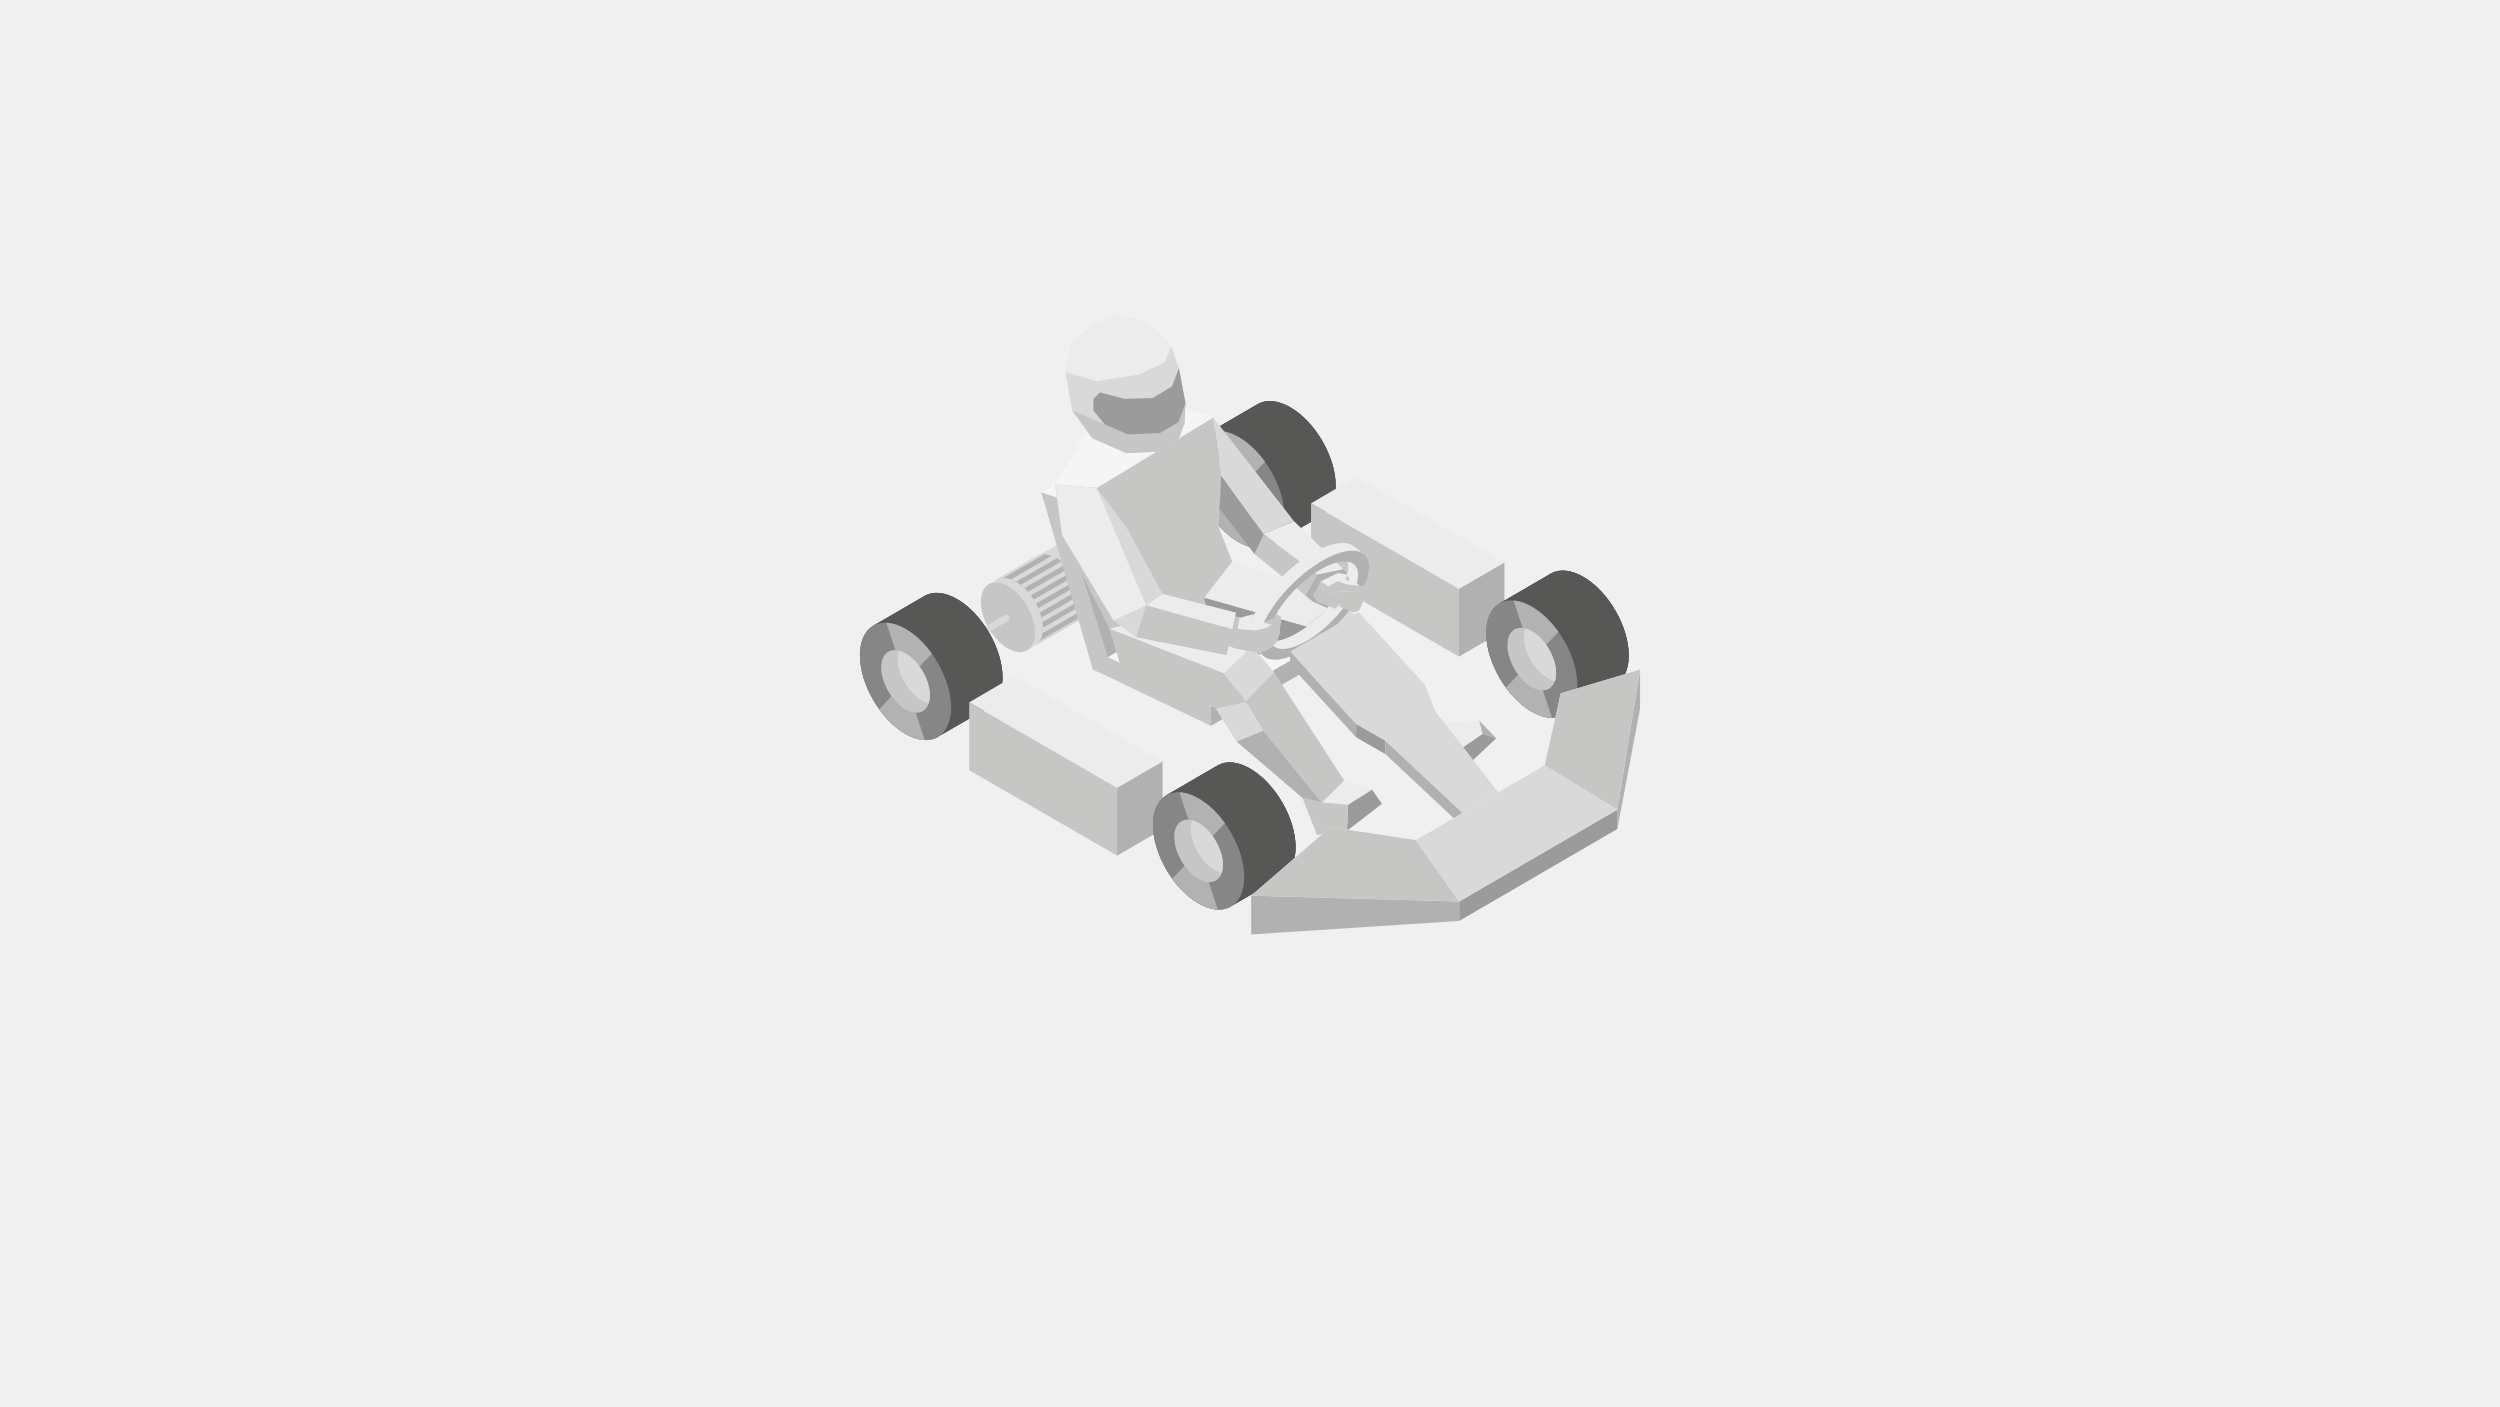
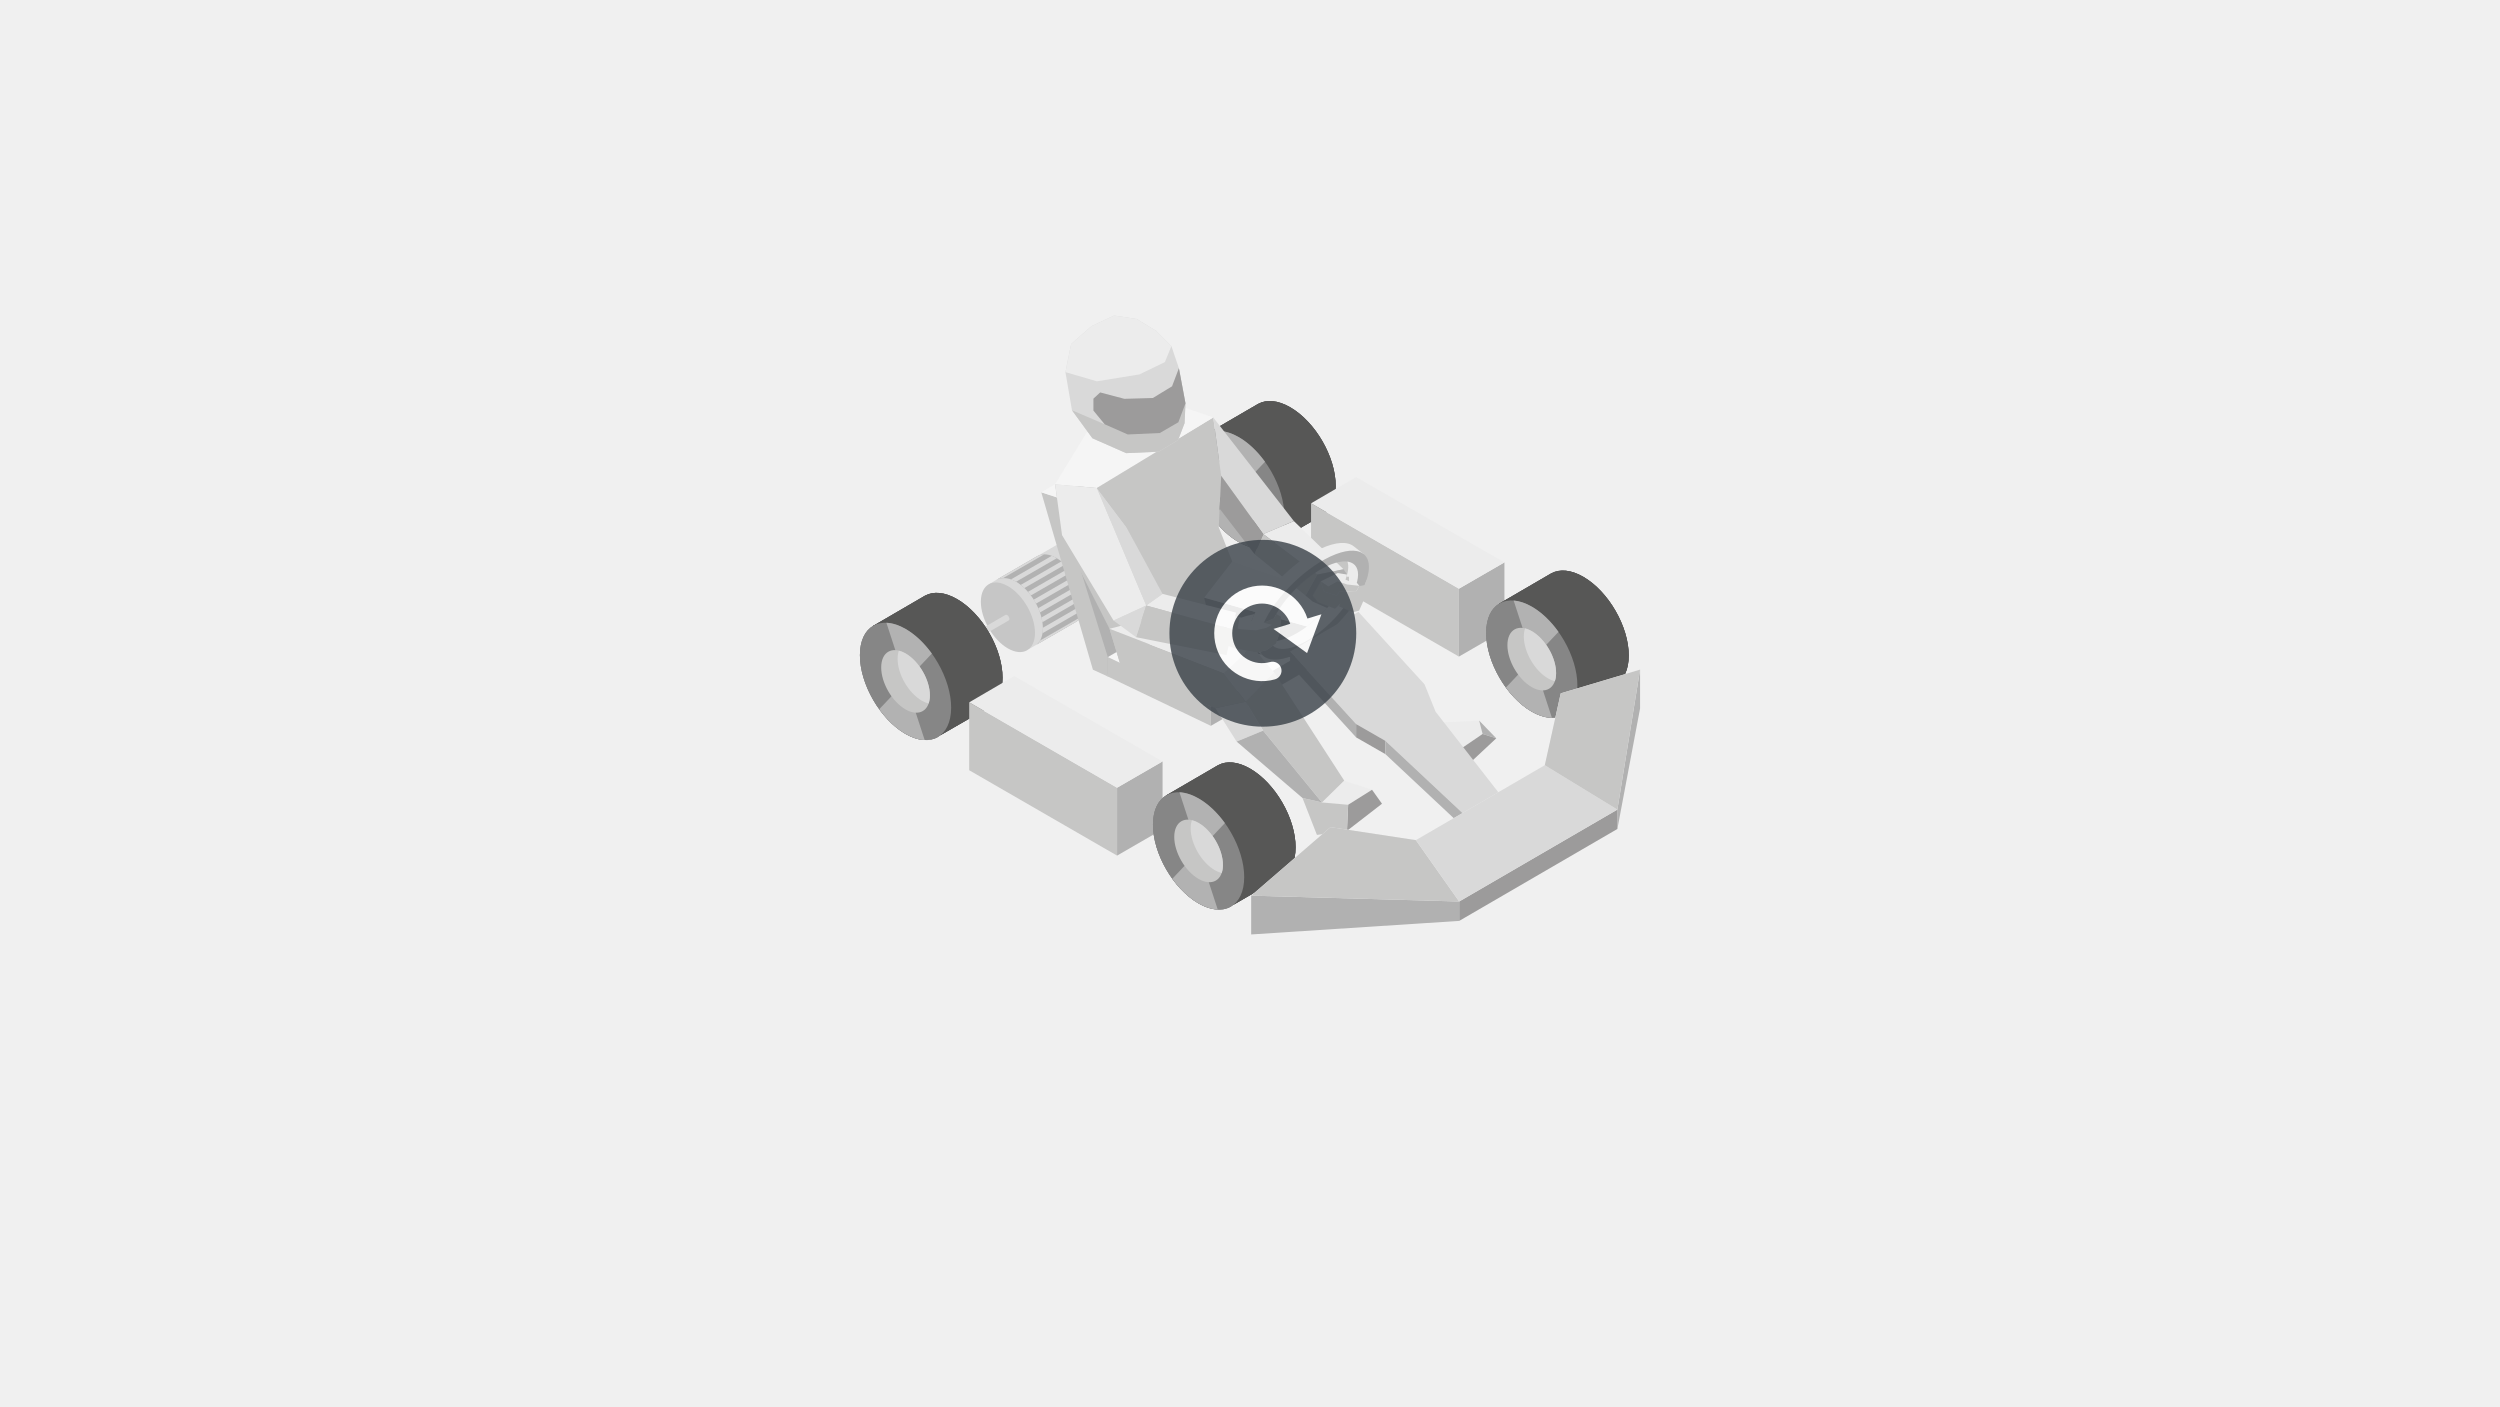
<svg xmlns="http://www.w3.org/2000/svg" version="1.1" id="VALEUR-final" x="0px" y="0px" width="1600px" height="900px" viewBox="0 0 1600 900" enable-background="new 0 0 1600 900" xml:space="preserve">
  <g id="valeur-kart">
    <g id="valeur-moteur-elec">
      <g>
        <g>
          <polygon fill="#C6C6C5" points="724.096,348.021 698.315,333.137 698.315,362.69 724.096,377.575     " />
          <polygon fill="#B1B1B1" points="724.096,348.021 763.094,325.506 763.094,355.06 724.096,377.575     " />
          <g>
            <polygon fill="#D9D9D9" points="763.094,325.506 737.187,310.622 698.315,333.137 724.096,348.021      " />
          </g>
        </g>
        <g>
          <path fill="#F6F6F6" d="M745.362,339.233l-3.554,3.856l-0.925,13.01l4.662-7.059l-1.353,9.719l-1.595,0.068l1.053,5.02      l3.589-6.552l-1.749,1.138l3.583-16.745l-5.484,8.172L745.362,339.233" />
        </g>
        <g>
          <g>
            <path fill="#B1B1B1" d="M714.858,331.647v4.698l0,0c0.003,0.42,0.282,0.84,0.838,1.16c1.109,0.641,2.904,0.643,4.009,0       c0.551-0.32,0.825-0.74,0.822-1.16h0.001v-4.698H714.858z" />
            <g>
              <path fill="#ECECEC" d="M719.692,330.485c-1.113-0.641-2.905-0.641-4.009,0c-1.105,0.642-1.098,1.681,0.013,2.321        c1.109,0.643,2.904,0.643,4.009,0C720.808,332.166,720.802,331.126,719.692,330.485" />
            </g>
          </g>
          <g>
            <path fill="#B1B1B1" d="M740.498,316.845v4.698l0,0c0.002,0.42,0.281,0.84,0.836,1.16c1.111,0.641,2.904,0.643,4.009,0       c0.551-0.32,0.825-0.74,0.822-1.16h0.001v-4.698H740.498z" />
            <g>
              <path fill="#ECECEC" d="M745.331,315.683c-1.112-0.641-2.905-0.641-4.008,0c-1.105,0.643-1.099,1.679,0.012,2.321        c1.111,0.641,2.904,0.643,4.009,0C746.446,317.364,746.44,316.324,745.331,315.683" />
            </g>
          </g>
        </g>
        <g>
          <polyline fill="#9C9B9B" points="727.308,339.536 726.196,338.896 723.922,340.216 721.632,338.894 720.529,339.536       722.817,340.859 720.543,342.18 721.654,342.822 723.928,341.5 726.218,342.822 727.323,342.18 725.033,340.859       727.308,339.536     " />
        </g>
        <polyline fill="#9C9B9B" points="754.055,324.093 752.944,323.453 747.289,326.738 748.402,327.379 754.055,324.093    " />
      </g>
      <g>
        <path fill="#D9D9D9" d="M706.047,379.773c0.031-10.997-7.7-24.388-17.271-29.912c-4.7-2.713-8.967-3.019-12.099-1.331     l-0.007-0.013l-43.957,25.475l25.644,41.489l42.718-24.643l-0.001-0.003C704.136,389.009,706.033,385.189,706.047,379.773z" />
        <g>
          <path fill="#C6C6C6" d="M645.128,375.148c-9.57-5.527-17.353-1.091-17.384,9.906c-0.032,10.998,7.701,24.39,17.272,29.913      c9.569,5.525,17.353,1.092,17.383-9.906C662.431,394.063,654.7,380.672,645.128,375.148" />
        </g>
        <path fill="#B2B2B2" d="M693.435,387.055c0.031-10.997-7.7-24.388-17.271-29.912c-4.7-2.713-8.967-3.019-12.099-1.331     l-0.007-0.013L637.87,371l-0.381,0.222c0,0,5.221-3.296,12.685,1.014c9.572,5.524,17.303,18.916,17.271,29.912     c-0.013,4.862-1.543,8.438-4.071,10.441l25.09-14.469l-0.001-0.002C691.524,396.291,693.421,392.471,693.435,387.055z" />
        <g>
          <path fill="#D9D9D9" d="M637.57,371.173c-0.05,0.029-0.082,0.048-0.082,0.048L637.57,371.173z" />
          <path fill="#D9D9D9" d="M681.634,361.331c-0.756-0.727-1.535-1.406-2.334-2.035l-26.055,15.044      c0.802,0.628,1.584,1.304,2.344,2.029L681.634,361.331z" />
          <path fill="#D9D9D9" d="M676.164,357.143c-1.029-0.594-2.032-1.052-3.012-1.42l-26.121,15.082      c0.995,0.34,2.041,0.794,3.142,1.431c0.039,0.022,0.076,0.05,0.114,0.072l26.062-15.047      C676.286,357.223,676.226,357.179,676.164,357.143z" />
          <path fill="#D9D9D9" d="M688.462,398.117c1.224-0.73,2.251-1.793,3.057-3.135l-25.911,14.96      c-0.614,1.059-1.36,1.953-2.235,2.646l25.09-14.469L688.462,398.117z" />
          <path fill="#D9D9D9" d="M668.299,354.785c-1.559,0.015-2.989,0.356-4.234,1.027l-0.007-0.013L637.87,371l-0.299,0.174      c0.352-0.2,1.904-1.005,4.314-1.138L668.299,354.785z" />
          <path fill="#D9D9D9" d="M685.784,366.059c-0.593-0.8-1.22-1.564-1.862-2.308l-26.041,15.036      c0.644,0.742,1.271,1.506,1.866,2.306L685.784,366.059z" />
          <path fill="#D9D9D9" d="M693.136,383.185c-0.147-1.004-0.352-2.017-0.605-3.033l-26.01,15.018      c0.255,1.014,0.465,2.025,0.615,3.028L693.136,383.185z" />
          <path fill="#D9D9D9" d="M667.192,405.288l25.965-14.992c0.169-1.01,0.275-2.081,0.278-3.241c0-0.097-0.011-0.198-0.012-0.295      l-25.994,15.008c0.001,0.126,0.016,0.255,0.015,0.38C667.441,403.266,667.349,404.309,667.192,405.288z" />
          <path fill="#D9D9D9" d="M689.07,371.285c-0.46-0.862-0.949-1.708-1.467-2.536l-26.03,15.029c0.52,0.827,1.009,1.672,1.471,2.533      L689.07,371.285z" />
          <path fill="#D9D9D9" d="M691.574,376.963c-0.325-0.927-0.674-1.851-1.073-2.763l-26.022,15.025      c0.4,0.912,0.754,1.833,1.081,2.759L691.574,376.963z" />
        </g>
        <g>
          <path fill="#D9D9D9" d="M646.04,396.126c0.002-0.919-0.643-2.04-1.444-2.5c-0.394-0.228-0.75-0.253-1.013-0.112v-0.001      l-15.741,9.097l0.303,0.489c0,0.008-0.001,0.016-0.001,0.022c-0.001,0.921,0.644,2.04,1.445,2.502      c0.057,0.032,0.114,0.062,0.169,0.085l0.229,0.371l15.637-9.026l0,0C645.88,396.898,646.038,396.58,646.04,396.126z" />
          <g>
            <path fill="#C6C6C6" d="M628.88,402.705c-0.801-0.463-1.452-0.092-1.454,0.829c-0.003,0.919,0.644,2.04,1.443,2.501       c0.801,0.463,1.452,0.092,1.454-0.828C630.327,404.288,629.681,403.167,628.88,402.705" />
          </g>
        </g>
      </g>
    </g>
    <g id="valeur-roue-back-right">
      <path fill="#575756" d="M641.622,433.822c0.052-18.529-12.974-41.092-29.1-50.397c-7.919-4.574-15.107-5.09-20.384-2.243    l-0.011-0.021l-33.405,19.448l43.206,69.901l31.317-18.047l-0.003-0.004C638.4,449.381,641.597,442.945,641.622,433.822z" />
      <g>
        <path fill="#868686" d="M579.638,402.556c-16.124-9.311-29.238-1.839-29.29,16.69s12.975,41.092,29.101,50.398     c16.123,9.311,29.237,1.838,29.289-16.691C608.79,434.426,595.764,411.863,579.638,402.556" />
      </g>
      <g>
        <path fill="#C6C6C5" d="M579.594,418.203c-8.603-4.969-15.599-0.98-15.626,8.906c-0.028,9.883,6.923,21.922,15.525,26.887     c8.601,4.967,15.599,0.98,15.627-8.906C595.147,435.207,588.198,423.168,579.594,418.203" />
      </g>
      <path fill="#D9D9D9" d="M595.121,445.09c-0.006,1.957-0.288,3.678-0.798,5.148c-1.375-0.332-2.827-0.914-4.333-1.781    c-8.601-4.967-15.553-17.004-15.525-26.887c0.006-1.967,0.298-3.686,0.818-5.156c1.37,0.338,2.814,0.926,4.311,1.789    C588.198,423.168,595.147,435.207,595.121,445.09z" />
    </g>
    <g id="valeur-roue-back-left">
      <path fill="#575756" d="M854.847,311.063c0.051-18.529-12.975-41.092-29.1-50.398c-7.92-4.574-15.107-5.089-20.385-2.243    l-0.012-0.021l-33.405,19.448l43.207,69.901l31.315-18.046l-0.002-0.005C851.624,326.622,854.821,320.187,854.847,311.063z" />
      <g>
        <path fill="#868686" d="M792.863,279.796c-16.124-9.311-29.238-1.839-29.29,16.69c-0.052,18.528,12.975,41.091,29.101,50.398     c16.124,9.31,29.237,1.839,29.288-16.691C822.015,311.666,808.989,289.103,792.863,279.796" />
      </g>
      <g>
        <path fill="#C6C6C5" d="M792.819,295.444c-8.603-4.969-15.599-0.98-15.626,8.906c-0.028,9.883,6.923,21.922,15.525,26.886     c8.602,4.967,15.6,0.981,15.628-8.905C808.372,312.448,801.423,300.41,792.819,295.444" />
      </g>
      <path fill="#D9D9D9" d="M808.346,322.331c-0.006,1.956-0.288,3.678-0.799,5.148c-1.374-0.332-2.826-0.914-4.332-1.782    c-8.602-4.965-15.554-17.002-15.525-26.886c0.006-1.968,0.298-3.686,0.818-5.156c1.37,0.338,2.814,0.925,4.311,1.789    C801.423,300.41,808.372,312.448,808.346,322.331z" />
    </g>
    <g id="valeur-roue-back-left-2">
      <path fill="#575756" d="M854.847,311.063c0.051-18.529-12.975-41.092-29.1-50.398c-7.92-4.574-15.107-5.089-20.385-2.243    l-0.012-0.021l-33.405,19.448l43.207,69.901l31.315-18.046l-0.002-0.005C851.624,326.622,854.821,320.187,854.847,311.063z" />
      <g>
        <path fill="#868686" d="M792.863,279.796c-16.124-9.311-29.238-1.839-29.29,16.69c-0.052,18.528,12.975,41.091,29.101,50.398     c16.124,9.31,29.237,1.839,29.288-16.691C822.015,311.666,808.989,289.103,792.863,279.796" />
      </g>
      <g>
        <path fill="#B2B2B2" d="M792.863,279.796c-6.23-3.598-12.006-4.68-16.757-3.597l16.665,37.14l12.423-23.28     C801.45,285.884,797.274,282.342,792.863,279.796z" />
        <path fill="#B2B2B2" d="M792.771,313.34l-12.426,23.282c3.743,4.175,7.919,7.718,12.33,10.264     c6.231,3.598,12.007,4.679,16.759,3.595L792.771,313.34z" />
      </g>
      <g>
        <path fill="#C6C6C5" d="M792.819,295.444c-8.603-4.969-15.599-0.98-15.626,8.906c-0.028,9.883,6.923,21.922,15.525,26.886     c8.602,4.967,15.6,0.981,15.628-8.905C808.372,312.448,801.423,300.41,792.819,295.444" />
      </g>
      <path fill="#D9D9D9" d="M808.346,322.331c-0.006,1.956-0.288,3.678-0.799,5.148c-1.374-0.332-2.826-0.914-4.332-1.782    c-8.602-4.965-15.554-17.002-15.525-26.886c0.006-1.968,0.298-3.686,0.818-5.156c1.37,0.338,2.814,0.925,4.311,1.789    C801.423,300.41,808.372,312.448,808.346,322.331z" />
    </g>
    <g id="valeur-roue-back-right-2">
      <path fill="#575756" d="M641.622,433.822c0.052-18.529-12.974-41.092-29.1-50.397c-7.919-4.574-15.107-5.09-20.384-2.243    l-0.011-0.021l-33.405,19.448l43.206,69.901l31.317-18.047l-0.003-0.004C638.4,449.381,641.597,442.945,641.622,433.822z" />
      <g>
        <path fill="#868686" d="M579.638,402.556c-16.124-9.311-29.238-1.839-29.29,16.69s12.975,41.092,29.101,50.398     c16.123,9.311,29.237,1.838,29.289-16.691C608.79,434.426,595.764,411.863,579.638,402.556" />
      </g>
      <g>
        <path fill="#B2B2B2" d="M579.638,402.556c-6.23-3.598-12.007-4.68-16.758-3.596l16.665,37.141l12.423-23.281     C588.225,408.644,584.049,405.102,579.638,402.556z" />
        <path fill="#B2B2B2" d="M579.545,436.1l-12.426,23.281c3.743,4.176,7.919,7.718,12.331,10.264     c6.23,3.598,12.006,4.68,16.757,3.596L579.545,436.1z" />
      </g>
      <g>
        <path fill="#C6C6C5" d="M579.594,418.203c-8.603-4.969-15.599-0.98-15.626,8.906c-0.028,9.883,6.923,21.922,15.525,26.887     c8.601,4.967,15.599,0.98,15.627-8.906C595.147,435.207,588.198,423.168,579.594,418.203" />
      </g>
      <path fill="#D9D9D9" d="M595.121,445.09c-0.006,1.957-0.288,3.678-0.798,5.148c-1.375-0.332-2.827-0.914-4.333-1.781    c-8.601-4.967-15.553-17.004-15.525-26.887c0.006-1.967,0.298-3.686,0.818-5.156c1.37,0.338,2.814,0.926,4.311,1.789    C588.198,423.168,595.147,435.207,595.121,445.09z" />
    </g>
    <g id="valeur-roue-back-left-1">
      <path fill="#575756" d="M854.847,311.063c0.051-18.529-12.975-41.092-29.1-50.398c-7.92-4.574-15.107-5.089-20.385-2.243    l-0.012-0.021l-33.405,19.448l43.207,69.901l31.315-18.046l-0.002-0.005C851.624,326.622,854.821,320.187,854.847,311.063z" />
      <g>
        <path fill="#868686" d="M792.863,279.796c-16.124-9.311-29.238-1.839-29.29,16.69c-0.052,18.528,12.975,41.091,29.101,50.398     c16.124,9.31,29.237,1.839,29.288-16.691C822.015,311.666,808.989,289.103,792.863,279.796" />
      </g>
      <g>
        <path fill="#B2B2B2" d="M792.674,346.885c4.41,2.546,8.591,3.829,12.344,3.981l-12.25-37.529l-16.819,17.813     C780.679,337.709,786.443,343.289,792.674,346.885z" />
        <path fill="#B2B2B2" d="M792.863,279.796c-4.411-2.547-8.593-3.83-12.347-3.982l12.253,37.524l16.818-17.809     C804.857,288.972,799.094,283.393,792.863,279.796z" />
      </g>
      <g>
        <path fill="#C6C6C5" d="M792.819,295.444c-8.603-4.969-15.599-0.98-15.626,8.906c-0.028,9.883,6.923,21.922,15.525,26.886     c8.602,4.967,15.6,0.981,15.628-8.905C808.372,312.448,801.423,300.41,792.819,295.444" />
      </g>
      <path fill="#D9D9D9" d="M808.346,322.331c-0.006,1.956-0.288,3.678-0.799,5.148c-1.374-0.332-2.826-0.914-4.332-1.782    c-8.602-4.965-15.554-17.002-15.525-26.886c0.006-1.968,0.298-3.686,0.818-5.156c1.37,0.338,2.814,0.925,4.311,1.789    C801.423,300.41,808.372,312.448,808.346,322.331z" />
    </g>
    <g id="valeur-roue-back-right-1">
      <path fill="#575756" d="M641.622,433.822c0.052-18.529-12.974-41.092-29.1-50.397c-7.919-4.574-15.107-5.09-20.384-2.243    l-0.011-0.021l-33.405,19.448l43.206,69.901l31.317-18.047l-0.003-0.004C638.4,449.381,641.597,442.945,641.622,433.822z" />
      <g>
        <path fill="#868686" d="M579.638,402.556c-16.124-9.311-29.238-1.839-29.29,16.69s12.975,41.092,29.101,50.398     c16.123,9.311,29.237,1.838,29.289-16.691C608.79,434.426,595.764,411.863,579.638,402.556" />
      </g>
      <g>
        <path fill="#B2B2B2" d="M579.45,469.645c4.409,2.546,8.59,3.829,12.343,3.981l-12.25-37.528l-16.818,17.813     C567.455,460.469,573.218,466.048,579.45,469.645z" />
        <path fill="#B2B2B2" d="M579.638,402.556c-4.411-2.547-8.594-3.83-12.348-3.982l12.253,37.525l16.819-17.81     C591.632,411.731,585.869,406.152,579.638,402.556z" />
      </g>
      <g>
        <path fill="#C6C6C5" d="M579.594,418.203c-8.603-4.969-15.599-0.98-15.626,8.906c-0.028,9.883,6.923,21.922,15.525,26.887     c8.601,4.967,15.599,0.98,15.627-8.906C595.147,435.207,588.198,423.168,579.594,418.203" />
      </g>
      <path fill="#D9D9D9" d="M595.121,445.09c-0.006,1.957-0.288,3.678-0.798,5.148c-1.375-0.332-2.827-0.914-4.333-1.781    c-8.601-4.967-15.553-17.004-15.525-26.887c0.006-1.967,0.298-3.686,0.818-5.156c1.37,0.338,2.814,0.926,4.311,1.789    C588.198,423.168,595.147,435.207,595.121,445.09z" />
    </g>
    <g id="valeur-carenage-right">
      <polygon fill="#C6C6C5" points="714.917,504.135 620.286,449.5 620.286,492.955 714.917,547.59   " />
      <polygon fill="#B1B1B1" points="714.917,504.135 744.039,487.305 744.039,530.76 714.917,547.59   " />
      <g>
        <polygon fill="#ECECEC" points="744.039,487.305 649.1,432.668 620.286,449.5 714.917,504.135    " />
      </g>
    </g>
    <g id="valeur-carenage-left">
      <polygon fill="#C6C6C5" points="933.706,376.761 839.075,322.126 839.075,365.58 933.706,420.217   " />
      <polygon fill="#B1B1B1" points="933.706,376.761 962.829,359.931 962.829,403.385 933.706,420.217   " />
      <g>
        <polygon fill="#ECECEC" points="962.829,359.931 867.89,305.294 839.075,322.126 933.706,376.761    " />
      </g>
    </g>
    <g id="valeur-roue-front-right">
      <path fill="#575756" d="M829.177,542.314c0.051-18.527-12.974-41.09-29.1-50.396c-7.919-4.574-15.107-5.09-20.385-2.244    l-0.011-0.021l-33.405,19.449l43.206,69.9l31.318-18.045l-0.004-0.006C825.954,557.873,829.151,551.438,829.177,542.314z" />
      <g>
        <path fill="#868686" d="M767.193,511.049c-16.124-9.311-29.238-1.84-29.29,16.691c-0.052,18.527,12.975,41.09,29.101,50.396     c16.123,9.311,29.237,1.84,29.289-16.689S783.319,520.355,767.193,511.049" />
      </g>
      <g>
        <path fill="#C6C6C5" d="M767.149,526.695c-8.603-4.967-15.599-0.979-15.626,8.908c-0.028,9.883,6.923,21.92,15.525,26.885     c8.601,4.967,15.599,0.98,15.627-8.904C782.702,543.699,775.752,531.662,767.149,526.695" />
      </g>
      <path fill="#D9D9D9" d="M782.675,553.584c-0.006,1.955-0.288,3.676-0.798,5.148c-1.375-0.334-2.827-0.914-4.333-1.783    c-8.601-4.965-15.553-17.002-15.524-26.887c0.005-1.967,0.297-3.686,0.818-5.154c1.37,0.338,2.814,0.924,4.311,1.787    C775.752,531.662,782.702,543.699,782.675,553.584z" />
    </g>
    <g id="valeur-roue-front-left">
      <path fill="#575756" d="M1042.401,419.557c0.051-18.529-12.975-41.092-29.1-50.399c-7.92-4.573-15.107-5.089-20.385-2.243    l-0.012-0.021L959.5,386.342l43.205,69.903l31.318-18.047l-0.004-0.004C1039.179,435.113,1042.376,428.68,1042.401,419.557z" />
      <g>
        <path fill="#868686" d="M980.417,388.29c-16.123-9.311-29.236-1.839-29.289,16.691c-0.051,18.527,12.975,41.09,29.102,50.398     c16.123,9.309,29.236,1.838,29.287-16.691C1009.569,420.158,996.544,397.595,980.417,388.29" />
      </g>
      <g>
        <path fill="#C6C6C5" d="M980.374,403.938c-8.604-4.969-15.6-0.98-15.627,8.906c-0.027,9.883,6.924,21.92,15.525,26.885     c8.602,4.967,15.6,0.98,15.627-8.904C995.926,420.941,988.978,408.902,980.374,403.938" />
      </g>
      <path fill="#D9D9D9" d="M995.899,430.824c-0.006,1.955-0.287,3.678-0.797,5.148c-1.375-0.332-2.828-0.914-4.334-1.783    c-8.6-4.965-15.553-17.002-15.523-26.885c0.006-1.969,0.297-3.688,0.818-5.156c1.369,0.338,2.812,0.924,4.311,1.789    C988.978,408.902,995.927,420.939,995.899,430.824z" />
    </g>
    <g id="valeur-roue-front-right-2">
      <path fill="#575756" d="M829.177,542.314c0.051-18.527-12.974-41.09-29.1-50.396c-7.919-4.574-15.107-5.09-20.385-2.244    l-0.011-0.021l-33.405,19.449l43.206,69.9l31.318-18.045l-0.004-0.006C825.954,557.873,829.151,551.438,829.177,542.314z" />
      <g>
        <path fill="#868686" d="M767.193,511.049c-16.124-9.311-29.238-1.84-29.29,16.691c-0.052,18.527,12.975,41.09,29.101,50.396     c16.123,9.311,29.237,1.84,29.289-16.689S783.319,520.355,767.193,511.049" />
      </g>
      <g>
        <path fill="#B2B2B2" d="M767.193,511.049c-6.23-3.598-12.006-4.68-16.757-3.597l16.665,37.141l12.422-23.28     C775.78,517.137,771.604,513.595,767.193,511.049z" />
        <path fill="#B2B2B2" d="M767.101,544.593l-12.426,23.281c3.743,4.175,7.919,7.717,12.33,10.263     c6.23,3.598,12.007,4.68,16.759,3.596L767.101,544.593z" />
      </g>
      <g>
        <path fill="#C6C6C5" d="M767.149,526.695c-8.603-4.967-15.599-0.979-15.626,8.908c-0.028,9.883,6.923,21.92,15.525,26.885     c8.601,4.967,15.599,0.98,15.627-8.904C782.702,543.699,775.752,531.662,767.149,526.695" />
      </g>
      <path fill="#D9D9D9" d="M782.675,553.584c-0.006,1.955-0.288,3.676-0.798,5.148c-1.375-0.334-2.827-0.914-4.333-1.783    c-8.601-4.965-15.553-17.002-15.524-26.887c0.005-1.967,0.297-3.686,0.818-5.154c1.37,0.338,2.814,0.924,4.311,1.787    C775.752,531.662,782.702,543.699,782.675,553.584z" />
    </g>
    <g id="valeur-roue-front-left-2">
      <path fill="#575756" d="M1042.401,419.557c0.051-18.529-12.975-41.092-29.1-50.399c-7.92-4.573-15.107-5.089-20.385-2.243    l-0.012-0.021L959.5,386.342l43.205,69.903l31.318-18.047l-0.004-0.004C1039.179,435.113,1042.376,428.68,1042.401,419.557z" />
      <g>
        <path fill="#868686" d="M980.417,388.29c-16.123-9.311-29.236-1.839-29.289,16.691c-0.051,18.527,12.975,41.09,29.102,50.398     c16.123,9.309,29.236,1.838,29.287-16.691C1009.569,420.158,996.544,397.595,980.417,388.29" />
      </g>
      <g>
        <path fill="#B2B2B2" d="M980.966,421.833l-12.663,23.725c3.64,3.982,7.673,7.366,11.927,9.821     c6.484,3.744,12.479,4.769,17.337,3.456L980.966,421.833z" />
        <path fill="#B2B2B2" d="M980.417,388.29c-5.976-3.451-11.536-4.591-16.173-3.723l16.722,37.266L993.149,399     C989.306,394.628,984.986,390.926,980.417,388.29z" />
      </g>
      <g>
        <path fill="#C6C6C5" d="M980.374,403.938c-8.604-4.969-15.6-0.98-15.627,8.906c-0.027,9.883,6.924,21.92,15.525,26.885     c8.602,4.967,15.6,0.98,15.627-8.904C995.926,420.941,988.978,408.902,980.374,403.938" />
      </g>
      <path fill="#D9D9D9" d="M995.899,430.824c-0.006,1.955-0.287,3.678-0.797,5.148c-1.375-0.332-2.828-0.914-4.334-1.783    c-8.6-4.965-15.553-17.002-15.523-26.885c0.006-1.969,0.297-3.688,0.818-5.156c1.369,0.338,2.812,0.924,4.311,1.789    C988.978,408.902,995.927,420.939,995.899,430.824z" />
    </g>
    <g id="valeur-roue-front-right-1">
      <path fill="#575756" d="M829.177,542.314c0.051-18.527-12.974-41.09-29.1-50.396c-7.919-4.574-15.107-5.09-20.385-2.244    l-0.011-0.021l-33.405,19.449l43.206,69.9l31.318-18.045l-0.004-0.006C825.954,557.873,829.151,551.438,829.177,542.314z" />
      <g>
        <path fill="#868686" d="M767.193,511.049c-16.124-9.311-29.238-1.84-29.29,16.691c-0.052,18.527,12.975,41.09,29.101,50.396     c16.123,9.311,29.237,1.84,29.289-16.689S783.319,520.355,767.193,511.049" />
      </g>
      <g>
        <path fill="#B2B2B2" d="M767.004,578.137c4.41,2.547,8.591,3.829,12.345,3.982l-12.25-37.528l-16.819,17.813     C755.01,568.961,760.773,574.541,767.004,578.137z" />
        <path fill="#B2B2B2" d="M767.193,511.049c-4.411-2.547-8.592-3.83-12.347-3.982l12.252,37.524l16.818-17.81     C779.188,520.225,773.424,514.645,767.193,511.049z" />
      </g>
      <g>
        <path fill="#C6C6C5" d="M767.149,526.695c-8.603-4.967-15.599-0.979-15.626,8.908c-0.028,9.883,6.923,21.92,15.525,26.885     c8.601,4.967,15.599,0.98,15.627-8.904C782.702,543.699,775.752,531.662,767.149,526.695" />
      </g>
      <path fill="#D9D9D9" d="M782.675,553.584c-0.006,1.955-0.288,3.676-0.798,5.148c-1.375-0.334-2.827-0.914-4.333-1.783    c-8.601-4.965-15.553-17.002-15.524-26.887c0.005-1.967,0.297-3.686,0.818-5.154c1.37,0.338,2.814,0.924,4.311,1.787    C775.752,531.662,782.702,543.699,782.675,553.584z" />
    </g>
    <g id="valeur-roue-front-left-1">
      <path fill="#575756" d="M1042.401,419.557c0.051-18.529-12.975-41.092-29.1-50.399c-7.92-4.573-15.107-5.089-20.385-2.243    l-0.012-0.021L959.5,386.342l43.205,69.903l31.318-18.047l-0.004-0.004C1039.179,435.113,1042.376,428.68,1042.401,419.557z" />
      <g>
        <path fill="#868686" d="M980.417,388.29c-16.123-9.311-29.236-1.839-29.289,16.691c-0.051,18.527,12.975,41.09,29.102,50.398     c16.123,9.309,29.236,1.838,29.287-16.691C1009.569,420.158,996.544,397.595,980.417,388.29" />
      </g>
      <g>
        <path fill="#B2B2B2" d="M980.964,421.831L963.78,440.03c4.677,6.391,10.34,11.822,16.449,15.349     c4.664,2.692,9.073,3.973,12.989,3.996L980.964,421.831z" />
        <path fill="#B2B2B2" d="M980.417,388.29c-4.156-2.4-8.109-3.677-11.693-3.945l12.24,37.486l16.454-17.423     C992.638,397.684,986.771,391.956,980.417,388.29z" />
      </g>
      <g>
        <path fill="#C6C6C5" d="M980.374,403.938c-8.604-4.969-15.6-0.98-15.627,8.906c-0.027,9.883,6.924,21.92,15.525,26.885     c8.602,4.967,15.6,0.98,15.627-8.904C995.926,420.941,988.978,408.902,980.374,403.938" />
      </g>
      <path fill="#D9D9D9" d="M995.899,430.824c-0.006,1.955-0.287,3.678-0.797,5.148c-1.375-0.332-2.828-0.914-4.334-1.783    c-8.6-4.965-15.553-17.002-15.523-26.885c0.006-1.969,0.297-3.688,0.818-5.156c1.369,0.338,2.812,0.924,4.311,1.789    C988.978,408.902,995.927,420.939,995.899,430.824z" />
    </g>
    <g id="valeur-siege">
      <g>
        <g>
          <polygon fill="#B1B1B1" points="677.091,318.544 747.015,278.108 768.762,385.941 768.762,398.411 709.002,432.979     " />
          <polygon fill="#C6C6C5" points="677.091,318.544 666.417,315.073 699.463,428.613 709.002,432.979 709.002,420.539     " />
          <g>
            <polygon fill="#F5F5F5" points="747.015,278.108 736.042,274.635 666.417,315.073 677.091,318.544      " />
          </g>
        </g>
        <g>
          <polygon fill="#C6C6C5" points="774.926,452.115 709.002,420.541 709.002,432.965 774.926,464.541     " />
          <polygon fill="#B1B1B1" points="774.926,452.115 844.851,411.68 844.851,424.105 774.926,464.541     " />
          <g>
            <polygon fill="#F5F5F5" points="844.851,411.68 768.464,385.972 709.002,420.541 774.926,452.115      " />
          </g>
        </g>
      </g>
    </g>
    <g id="valeur-pilote">
      <g>
        <polygon fill="#C6C6C5" points="701.985,312.337 776.477,267.176 781.554,304.541 780.008,337.53 788.624,359.342      791.706,379.269 772.37,411.662 745.672,403.391 736.711,368.28 720.822,337.282    " />
        <polygon fill="#C6C6C5" points="701.985,312.337 720.822,337.282 736.711,368.28 745.539,402.867 718.236,429.189      710.078,402.416 679.707,342.49 675.283,309.936    " />
        <polygon fill="#F5F5F5" points="701.985,312.337 675.283,309.936 695.309,277.074 718.587,262.608 750.404,258.286      776.477,267.176    " />
      </g>
      <g>
        <polygon fill="#ECECEC" points="908.798,476.504 920.827,462.436 946.661,461.18 948.858,469.736 932.308,481.027    " />
        <polygon fill="#B1B1B1" points="948.858,469.736 957.616,472.502 946.661,461.18    " />
        <polygon fill="#9C9B9B" points="932.308,481.027 948.858,469.736 957.616,472.502 941.567,487.492    " />
        <polygon fill="#C6C6C5" points="908.798,476.504 894.507,473.924 907.747,490.129 941.567,487.492 932.308,481.027    " />
        <polygon fill="#D9D9D9" points="856.481,412.816 834.942,421.164 851.786,443.412 874.554,441.826    " />
        <polygon fill="#B1B1B1" points="908.798,476.504 874.554,441.826 851.786,443.412 894.507,473.924    " />
        <polygon fill="#C6C6C5" points="920.827,462.436 872.415,400.248 856.481,412.816 874.554,441.826 908.798,476.504    " />
        <polygon fill="#D9D9D9" points="836.136,400.846 856.481,412.816 872.415,400.248 856.481,382.504    " />
        <polygon fill="#9C9B9B" points="770.67,382.504 836.136,400.846 856.481,412.816 834.942,421.164 779.044,416.406    " />
        <polygon fill="#ECECEC" points="788.624,359.342 856.481,382.504 836.136,400.846 770.67,382.504    " />
      </g>
      <g>
        <polygon fill="#D9D9D9" points="808.483,341.805 828.075,333.491 776.477,267.176 781.554,304.541    " />
        <polygon fill="#ECECEC" points="842.991,367.751 859.87,364.336 828.075,333.491 808.483,341.805    " />
        <polygon fill="#C6C6C5" points="808.483,341.805 842.991,367.751 835.538,381.173 802.914,354.628    " />
        <polygon fill="#9C9B9B" points="781.554,304.541 780.569,325.554 802.914,354.628 808.483,341.805    " />
        <polyline fill="#B1B1B1" points="859.87,364.336 862.167,367.73 858.31,382.504 850.442,389.606 840.147,385.037      835.538,381.173 842.991,367.751    " />
      </g>
      <g>
        <polygon fill="#ECECEC" points="846.036,513.562 860.282,499.568 878.089,505.439 862.817,515.049    " />
        <polygon fill="#9C9B9B" points="862.067,531.729 862.817,515.049 878.089,505.439 884.476,514.389    " />
        <polygon fill="#C6C6C5" points="842.829,534.344 833.593,510.73 846.036,513.562 862.817,515.049 862.067,531.729    " />
        <polygon fill="#C6C6C5" points="797.309,449.098 808.394,467.598 846.036,513.562 860.282,499.568 815.495,430.426    " />
        <polygon fill="#D9D9D9" points="777.904,453.242 797.309,449.098 808.394,467.598 791.448,474.611    " />
        <polygon fill="#B1B1B1" points="846.036,513.562 808.394,467.598 791.448,474.611 833.593,510.73    " />
        <polygon fill="#D9D9D9" points="783.128,430.68 801.381,413.695 815.495,430.426 797.309,449.098    " />
        <polygon fill="#C6C6C5" points="710.078,402.416 783.128,430.68 797.309,449.098 777.904,453.242 718.236,429.189    " />
        <polygon fill="#ECECEC" points="783.128,430.68 801.381,413.695 764.102,388.404 710.078,402.416    " />
      </g>
      <g id="valeur-volant">
        <path fill="#ECECEC" d="M813.576,392.99l23.778-26.313l23.057-10.33l9.115-1.485l3.375-0.118l-6.383-5.012h-0.006     c-4.035-3.307-11.521-3.079-21.318,1.472c-18.619,8.646-38.516,29.608-44.442,46.821c-2.656,7.715-2.043,13.36,1.11,16.467     l-0.01,0.004l0.075,0.059c0.401,0.387,0.841,0.736,1.322,1.043l6.235,4.91L813.576,392.99z" />
        <path fill="#ECECEC" d="M834.466,413.096l20.893-15.318l14.494-21.165v-12.889c0,0-0.143-3.154-0.053-4.469l-7.789-0.755     c1.256,2.633,1.191,6.456-0.475,11.295c-4.758,13.818-20.734,30.65-35.684,37.594c-6.641,3.084-11.956,3.693-15.403,2.213     l3.271,7.262c0.796-0.143,8.442,0.773,8.442,0.773L834.466,413.096z" />
        <g>
          <path fill="#B1B1B1" d="M832.138,412.324c-14.949,6.943-23.213,1.369-18.456-12.449c4.759-13.821,20.733-30.65,35.685-37.593      c14.947-6.942,23.213-1.371,18.455,12.449C863.065,388.549,847.089,405.381,832.138,412.324 M851.481,356.139      c-18.619,8.647-38.517,29.609-44.442,46.822c-5.923,17.209,4.368,24.15,22.987,15.504c18.617-8.646,38.514-29.61,44.438-46.818      C880.39,354.434,870.099,347.493,851.481,356.139" />
        </g>
      </g>
      <g id="valeur-gant1">
        <polygon fill="#ECECEC" points="787.925,394.146 794.527,395.285 797.502,394.264 802.829,392.99 800.947,397.473      804.335,398.611 808.795,398.611 815.363,395.8 816.817,392.99 819.854,394.744 818.929,405.102 816.549,411.938 810.449,416.09      804.438,417.637 790.306,414.951 781.3,411.662    " />
        <polygon fill="#C6C6C5" points="793.825,402.707 803.762,403.41 810.449,401.834 814.009,399.838 808.795,398.611 815.363,395.8      816.817,392.99 819.854,394.744 818.929,405.102 816.549,411.938 810.449,416.09 804.438,417.637 790.306,414.951      783.128,412.33 786.994,393.835 793.337,395.079 792.107,402.238    " />
      </g>
      <g>
        <polygon fill="#D9D9D9" points="733.587,387.518 701.985,312.337 720.822,337.282 744.038,380.094    " />
        <polygon fill="#ECECEC" points="733.587,387.518 744.038,380.094 791.069,392.101 788.688,402.707    " />
        <polygon fill="#D9D9D9" points="712.666,397.142 733.587,387.518 727.063,407.803    " />
        <polygon fill="#ECECEC" points="675.283,309.936 701.985,312.337 733.587,387.518 712.666,397.142 679.707,342.49    " />
        <polygon fill="#C6C6C5" points="727.063,407.803 733.587,387.518 788.688,402.707 784.968,419.305    " />
      </g>
      <g id="casque">
        <polygon fill="#D9D9D9" points="699.151,280.502 686.074,262.588 681.88,238.161 685.519,220.202 698.495,208.765      712.986,201.955 727.374,204.107 739.943,211.767 749.692,221.51 754.492,235.677 758.7,258.145 758.147,270.758      753.975,281.634 741.572,289.086 720.758,290.018    " />
        <polygon fill="#C6C6C5" points="753.354,262.795 737.207,270.869 711.537,269.42 706.996,271.54 686.074,262.588      699.151,280.502 720.758,290.018 741.572,289.086 753.975,281.634 758.147,270.758 758.7,258.145 754.492,235.677    " />
        <polygon fill="#9C9B9B" points="754.492,235.677 750.111,247.238 737.821,254.722 719.582,255.239 704.113,251.152      699.788,255.136 699.788,262.769 706.996,271.54 721.773,278.057 742.28,277.133 754.156,270.248 758.7,258.145    " />
        <polygon fill="#ECECEC" points="681.88,238.161 701.985,244.045 729.244,239.61 745.539,231.743 749.692,221.51 739.943,211.767      727.374,204.107 712.986,201.955 698.495,208.765 685.519,220.202    " />
      </g>
      <g id="valeur-gant2">
        <polygon fill="#C6C6C5" points="845.298,372.053 840.151,381.173 843.356,385.362 854.431,389.606 863.333,380.829      863.333,369.112 857.901,369.112    " />
        <polygon fill="#C6C6C5" points="861.677,376.542 857.019,388.068 865.61,391.883 869.853,390.799 876.788,375.012      874.69,370.966 873.271,374.494    " />
        <polygon fill="#ECECEC" points="845.298,372.053 847.329,378.634 855.62,381.173 857.171,378.62 861.312,378.483      868.144,378.257 869.97,374.928 868.505,373.134 864.417,372.409 861.108,370.966 862.167,367.73 856.165,366.742    " />
        <polygon fill="#C6C6C5" points="845.298,372.053 850.185,375.308 855.981,372.053 862.167,374.068 869.97,374.928      868.144,378.257 857.171,378.62 855.62,381.173 847.329,378.634    " />
      </g>
    </g>
    <g id="valeur-carenage-front">
      <g>
        <polygon fill="#D9D9D9" points="918.776,455.494 911.692,437.955 869.397,391.604 847.806,404.152 847.216,404.492      825.624,417.043 867.919,463.396 886.675,474.152 949.497,533.012 959.413,527.248 960.003,526.906 969.917,521.143    " />
        <polygon fill="#B1B1B1" points="825.624,417.043 825.624,425.566 867.919,471.92 867.919,463.396    " />
        <polygon fill="#9C9B9B" points="886.675,482.676 886.675,474.152 867.919,463.396 867.919,471.92    " />
        <polygon fill="#B1B1B1" points="949.497,533.012 949.497,541.535 886.675,482.676 886.675,474.152    " />
      </g>
      <g>
        <g>
          <polygon fill="#ECECEC" points="1049.651,428.57 998.868,443.736 988.661,489.75 947.409,513.725 906.163,537.695       851.526,529.367 800.745,573.225 933.886,576.965 984.497,547.553 1035.12,518.133     " />
        </g>
        <polygon fill="#B1B1B1" points="1035.12,530.543 1035.12,518.133 1049.651,428.57 1049.651,453.391    " />
        <polygon fill="#9C9B9B" points="933.886,589.377 933.886,576.965 1035.12,518.133 1035.12,530.543    " />
        <polygon fill="#B1B1B1" points="933.886,589.377 933.886,576.965 800.745,573.225 800.745,598.045    " />
        <polygon fill="#C6C6C5" points="933.886,576.965 906.163,537.695 851.526,529.367 800.745,573.225    " />
        <polygon fill="#D9D9D9" points="1035.12,518.133 988.661,489.75 906.163,537.695 933.886,576.965    " />
        <polygon fill="#C6C6C5" points="1035.12,518.133 1049.651,428.57 998.868,443.736 988.661,489.75    " />
      </g>
    </g>
+     <g id="valeur-reload" opacity="0.8">
+       <circle fill="#384047" cx="808.216" cy="405.288" r="59.787" />
+       <path fill="#FFFFFF" d="M816.103,434.738c3.039-0.923,4.756-4.135,3.832-7.173s-4.135-4.752-7.173-3.832l-0.059,0.006    c-9.9,2.699-20.22-2.943-23.237-12.824c-3.076-10.07,2.594-20.727,12.661-23.802c9.888-3.02,20.338,2.393,23.623,12.124    l-10.719,3.273l21.499,15.456l9.19-24.831l-8.952,2.736c-5.148-15.814-22.036-24.649-38.007-19.769    c-16.15,4.935-25.245,22.027-20.31,38.18c4.873,15.946,21.591,25.013,37.56,20.492L816.103,434.738z" />
+     </g>
  </g>
</svg>
